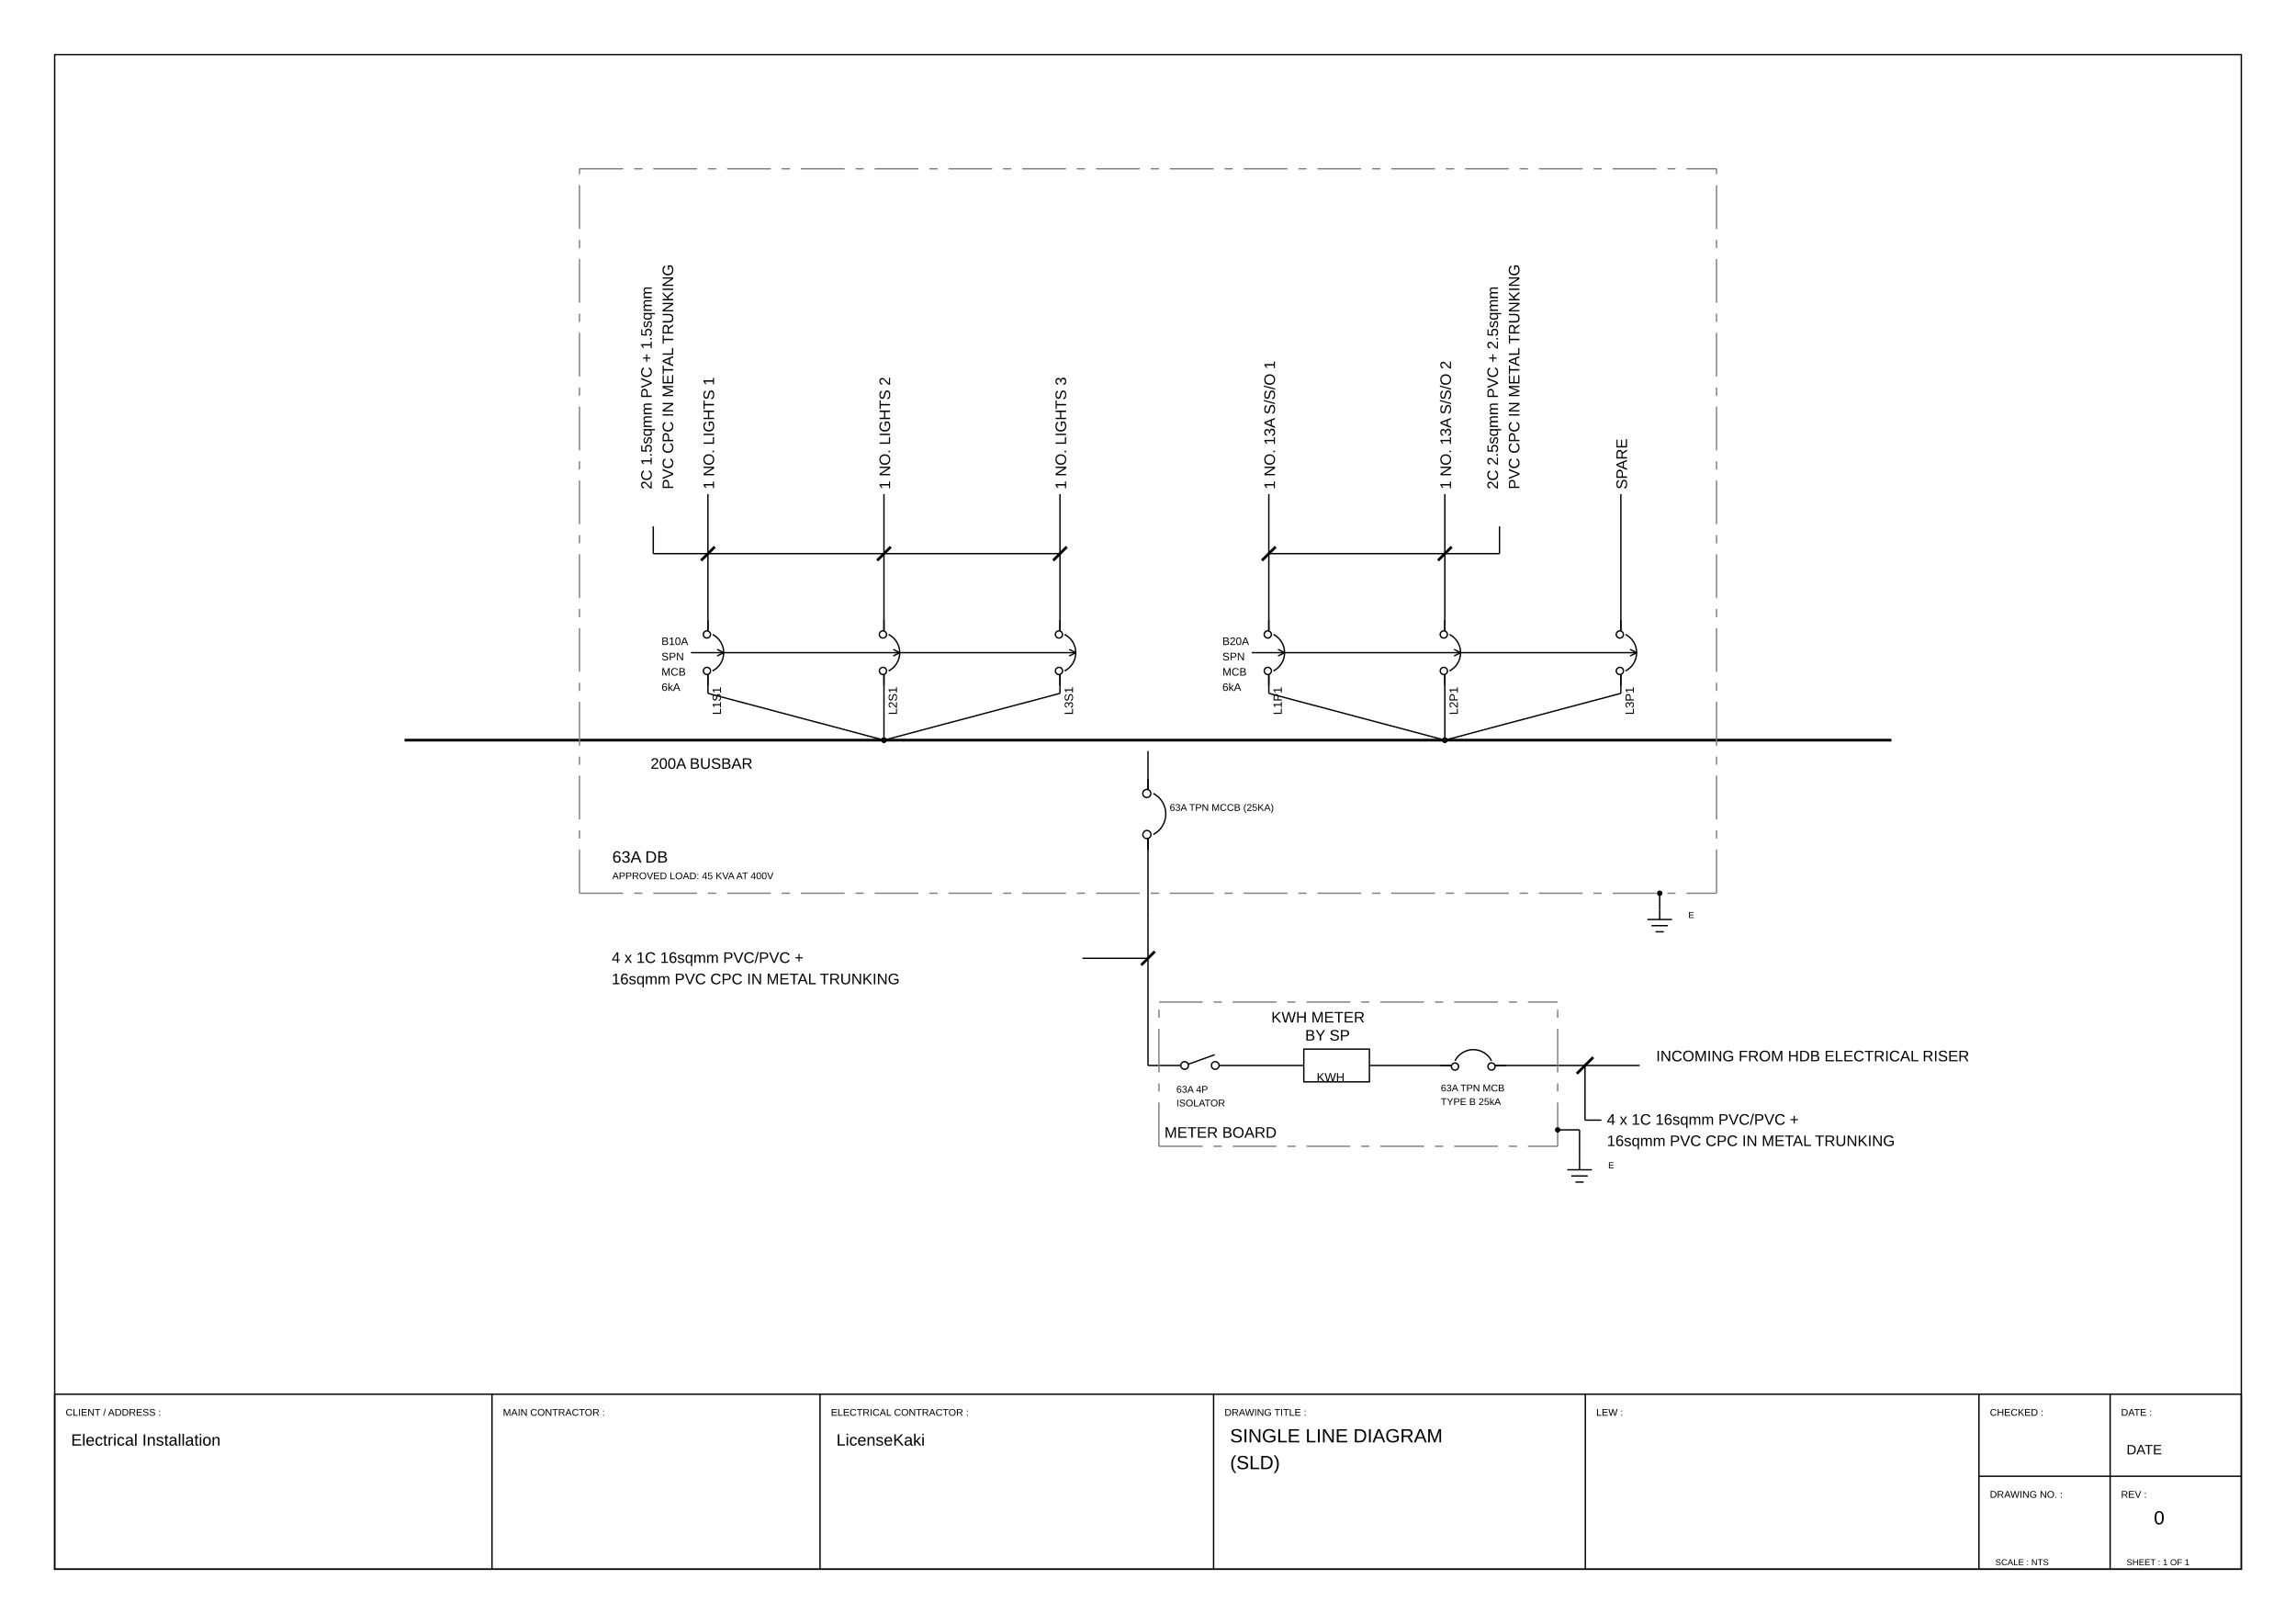
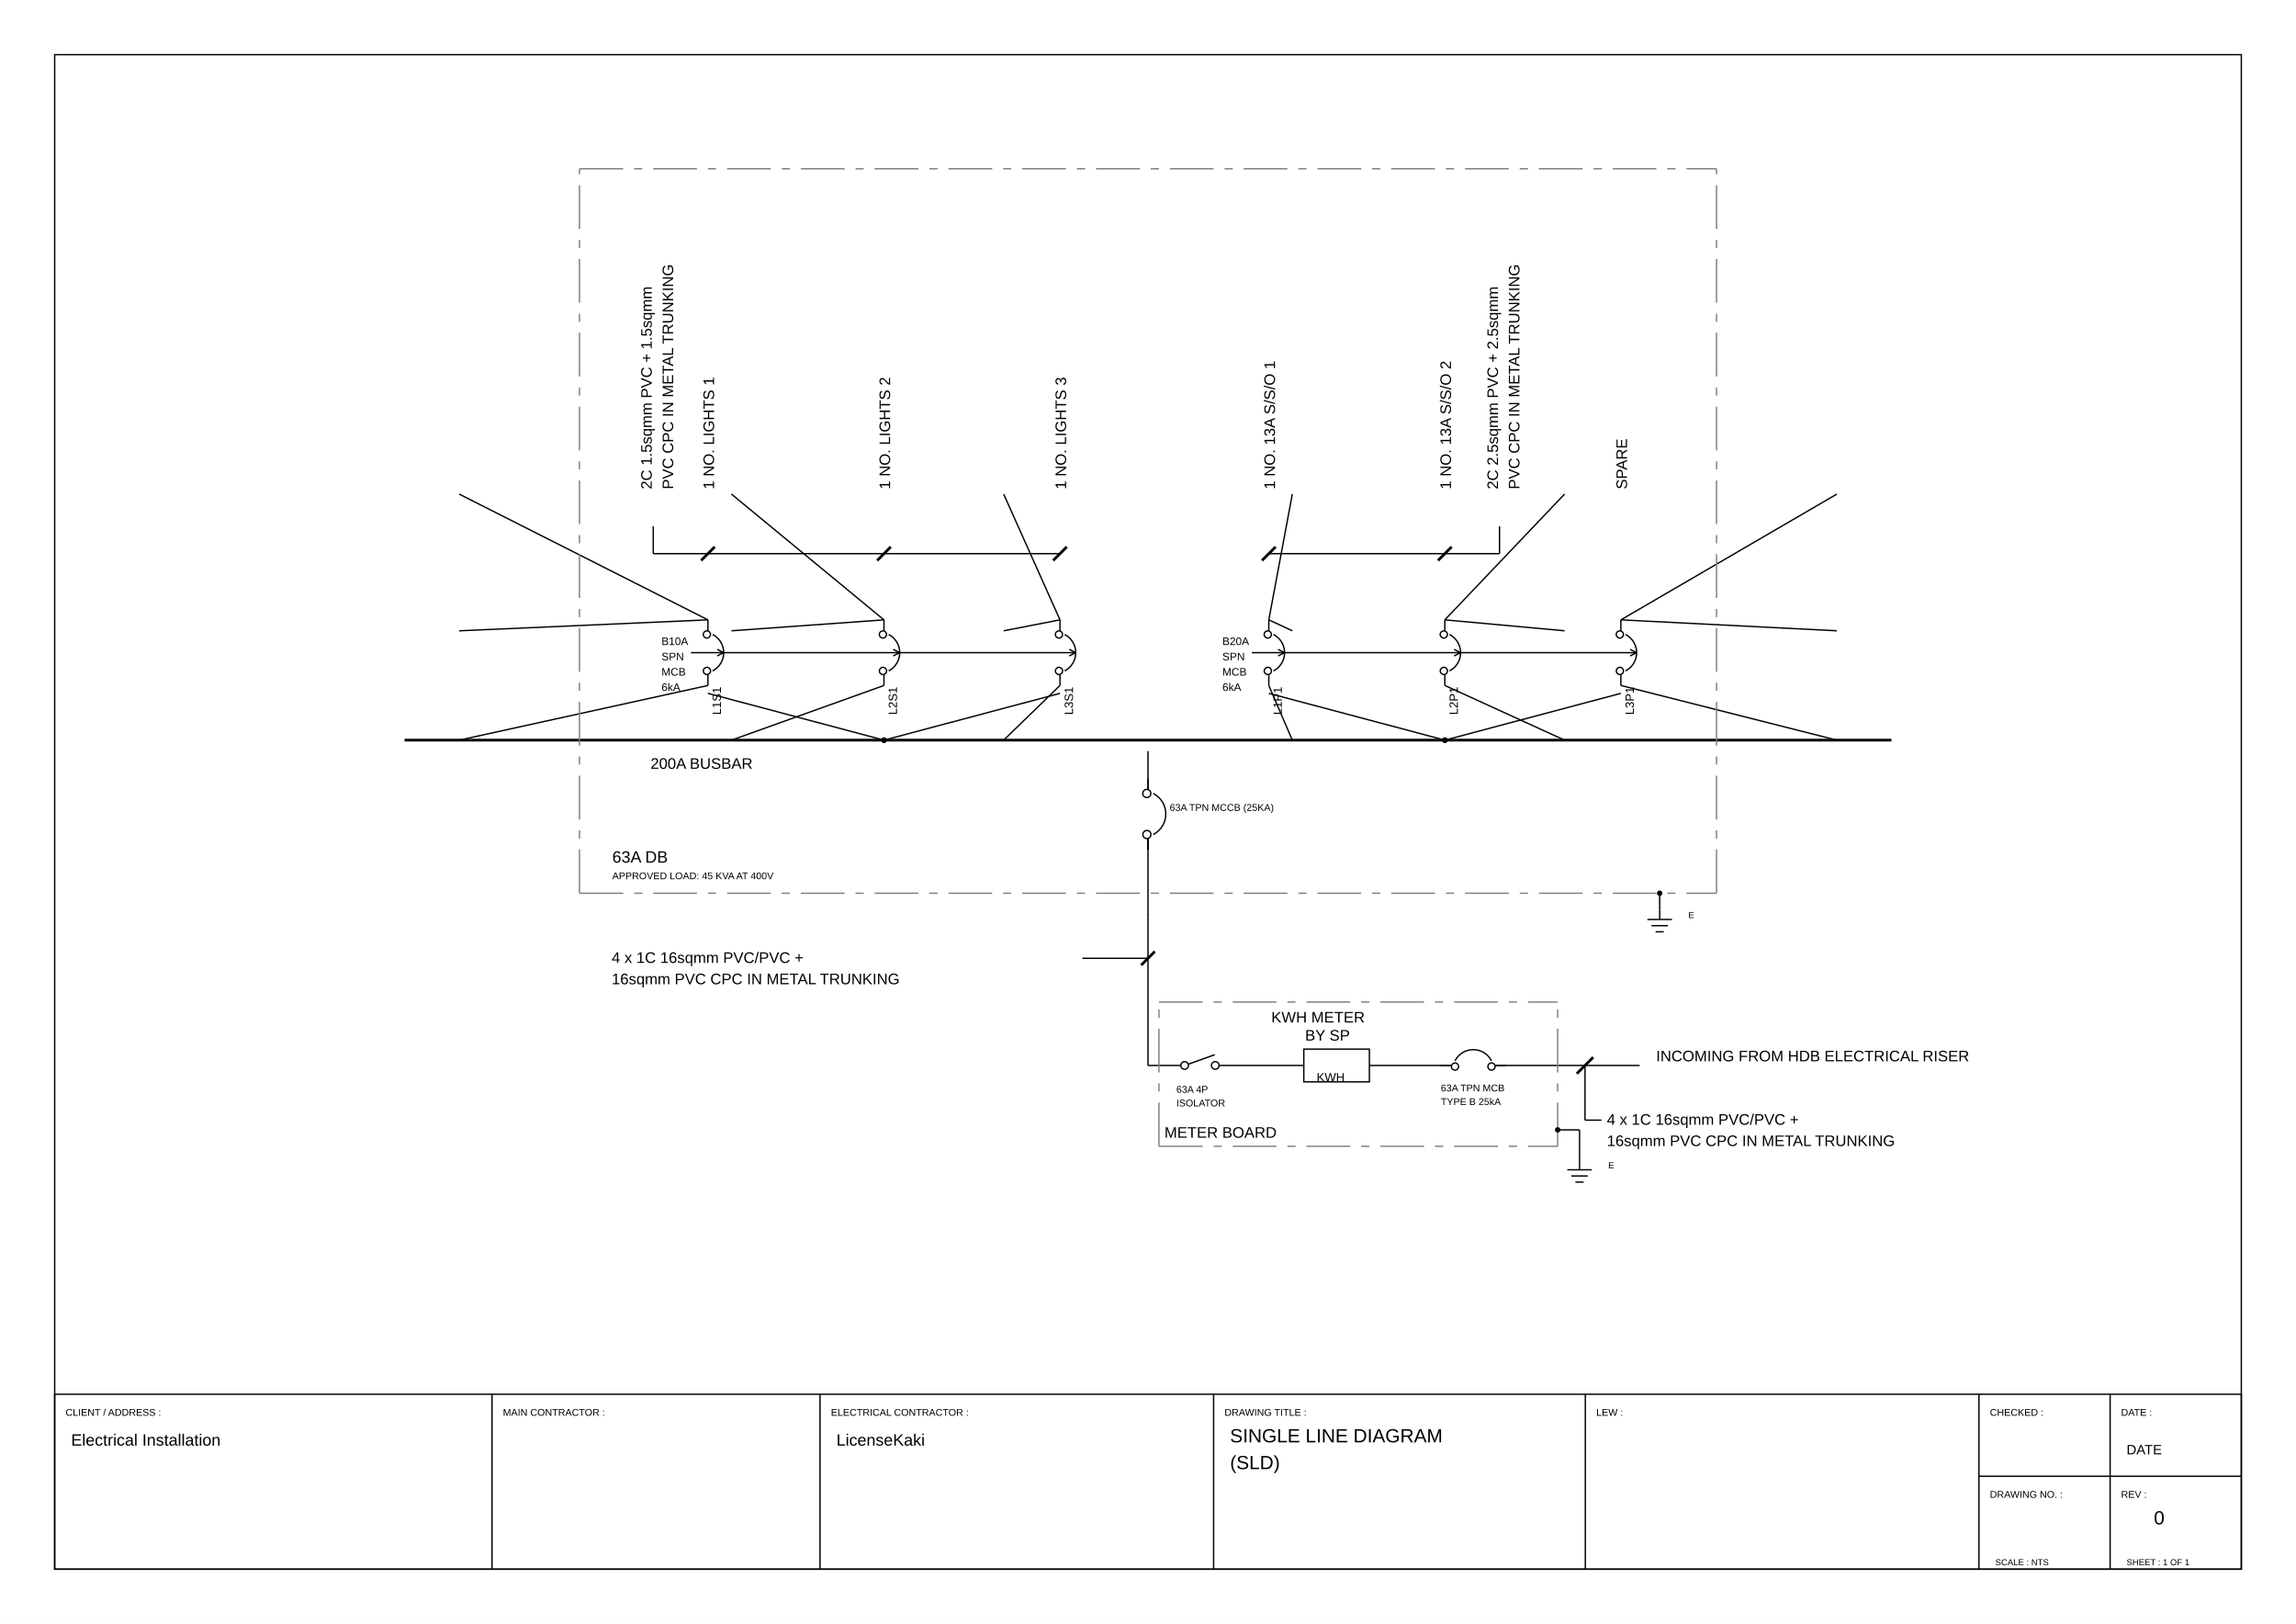
<svg xmlns="http://www.w3.org/2000/svg" viewBox="0 0 420.0 297.0" width="420.0mm" height="297.0mm">
  <rect width="420.0" height="297.0" fill="white" />
  <polygon points="10.00,287.00 410.00,287.00 410.00,10.00 10.00,10.00" stroke="#000000" stroke-width="0.25" fill="none" />
  <polygon points="10.00,287.00 410.00,287.00 410.00,255.00 10.00,255.00" stroke="#000000" stroke-width="0.25" fill="none" />
  <line x1="90.00" y1="255.00" x2="90.00" y2="287.00" stroke="#000000" stroke-width="0.25" fill="none" />
  <line x1="150.00" y1="255.00" x2="150.00" y2="287.00" stroke="#000000" stroke-width="0.25" fill="none" />
  <line x1="222.00" y1="255.00" x2="222.00" y2="287.00" stroke="#000000" stroke-width="0.25" fill="none" />
  <line x1="290.00" y1="255.00" x2="290.00" y2="287.00" stroke="#000000" stroke-width="0.25" fill="none" />
  <line x1="362.00" y1="255.00" x2="362.00" y2="287.00" stroke="#000000" stroke-width="0.25" fill="none" />
  <line x1="362.00" y1="270.00" x2="410.00" y2="270.00" stroke="#000000" stroke-width="0.25" fill="none" />
  <line x1="386.00" y1="255.00" x2="386.00" y2="287.00" stroke="#000000" stroke-width="0.25" fill="none" />
  <text x="12.00" y="258.94" font-family="Arial, Helvetica, sans-serif" font-size="1.8" fill="#000000">CLIENT / ADDRESS :</text>
  <text x="92.00" y="258.94" font-family="Arial, Helvetica, sans-serif" font-size="1.8" fill="#000000">MAIN CONTRACTOR :</text>
  <text x="152.00" y="258.94" font-family="Arial, Helvetica, sans-serif" font-size="1.8" fill="#000000">ELECTRICAL CONTRACTOR :</text>
  <text x="224.00" y="258.94" font-family="Arial, Helvetica, sans-serif" font-size="1.8" fill="#000000">DRAWING TITLE :</text>
  <text x="292.00" y="258.94" font-family="Arial, Helvetica, sans-serif" font-size="1.8" fill="#000000">LEW :</text>
  <text x="364.00" y="258.94" font-family="Arial, Helvetica, sans-serif" font-size="1.8" fill="#000000">CHECKED :</text>
  <text x="388.00" y="258.94" font-family="Arial, Helvetica, sans-serif" font-size="1.8" fill="#000000">DATE :</text>
  <text x="364.00" y="273.94" font-family="Arial, Helvetica, sans-serif" font-size="1.8" fill="#000000">DRAWING NO. :</text>
  <text x="388.00" y="273.94" font-family="Arial, Helvetica, sans-serif" font-size="1.8" fill="#000000">REV :</text>
  <circle cx="222.30" cy="194.87" r="0.70" stroke="#000000" stroke-width="0.25" fill="none" />
  <circle cx="216.70" cy="194.87" r="0.70" stroke="#000000" stroke-width="0.25" fill="none" />
  <polyline points="217.36,194.64 222.21,192.90" stroke="#000000" stroke-width="0.25" fill="none" />
  <text x="215.18" y="199.86" font-family="Arial, Helvetica, sans-serif" font-size="1.8" fill="#000000">
    <tspan x="215.18">63A 4P</tspan>
    <tspan x="215.18" dy="2.5">ISOLATOR</tspan>
  </text>
  <polygon points="238.50,191.88 250.50,191.88 250.50,197.87 238.50,197.87" stroke="#000000" stroke-width="0.25" fill="none" />
  <text x="240.84" y="197.79" font-family="Arial, Helvetica, sans-serif" font-size="2.2" fill="#000000">KWH</text>
  <text x="232.55" y="187.01" font-family="Arial, Helvetica, sans-serif" font-size="2.8" fill="#000000">KWH METER</text>
  <text x="238.74" y="190.31" font-family="Arial, Helvetica, sans-serif" font-size="2.8" fill="#000000">BY SP</text>
  <path d="M 272.84,194.02 A 3.75,3.75 0 0,0 266.16,194.02" stroke="#000000" stroke-width="0.25" fill="none" />
  <circle cx="266.16" cy="195.07" r="0.66" stroke="#000000" stroke-width="0.25" fill="none" />
  <circle cx="272.84" cy="195.06" r="0.66" stroke="#000000" stroke-width="0.25" fill="none" />
  <line x1="265.50" y1="194.87" x2="263.50" y2="194.87" stroke="#000000" stroke-width="0.25" fill="none" />
  <line x1="273.50" y1="194.87" x2="275.50" y2="194.87" stroke="#000000" stroke-width="0.25" fill="none" />
  <text x="263.56" y="199.61" font-family="Arial, Helvetica, sans-serif" font-size="1.8" fill="#000000">
    <tspan x="263.56">63A TPN MCB</tspan>
    <tspan x="263.56" dy="2.5">TYPE B 25kA</tspan>
  </text>
  <text x="302.94" y="194.11" font-family="Arial, Helvetica, sans-serif" font-size="2.8" fill="#000000">INCOMING FROM HDB ELECTRICAL RISER</text>
  <text x="293.94" y="205.71" font-family="Arial, Helvetica, sans-serif" font-size="2.8" fill="#000000">
    <tspan x="293.94">4 x 1C 16sqmm PVC/PVC +</tspan>
    <tspan x="293.94" dy="3.9">16sqmm PVC CPC IN METAL TRUNKING</tspan>
  </text>
  <text x="213.00" y="208.09" font-family="Arial, Helvetica, sans-serif" font-size="2.8" fill="#000000">METER BOARD</text>
  <line x1="288.94" y1="212.15" x2="288.94" y2="213.95" stroke="#000000" stroke-width="0.25" fill="none" />
  <line x1="286.69" y1="213.95" x2="291.19" y2="213.95" stroke="#000000" stroke-width="0.25" fill="none" />
  <line x1="287.44" y1="215.08" x2="290.44" y2="215.08" stroke="#000000" stroke-width="0.25" fill="none" />
  <line x1="288.19" y1="216.20" x2="289.69" y2="216.20" stroke="#000000" stroke-width="0.25" fill="none" />
  <text x="294.19" y="213.68" font-family="Arial, Helvetica, sans-serif" font-size="1.6" fill="#000000">E</text>
  <path d="M 210.96,152.63 A 4.22,4.22 0 0,0 210.96,145.12" stroke="#000000" stroke-width="0.25" fill="none" />
  <circle cx="209.78" cy="145.12" r="0.74" stroke="#000000" stroke-width="0.25" fill="none" />
  <circle cx="209.80" cy="152.63" r="0.74" stroke="#000000" stroke-width="0.25" fill="none" />
  <line x1="210.00" y1="153.37" x2="210.00" y2="155.37" stroke="#000000" stroke-width="0.25" fill="none" />
  <line x1="210.00" y1="144.37" x2="210.00" y2="142.37" stroke="#000000" stroke-width="0.25" fill="none" />
  <text x="213.96" y="148.31" font-family="Arial, Helvetica, sans-serif" font-size="1.8" fill="#000000">63A TPN MCCB (25KA)</text>
  <line x1="74.00" y1="135.37" x2="346.00" y2="135.37" stroke="#000000" stroke-width="0.50" fill="none" />
  <text x="119.00" y="140.61" font-family="Arial, Helvetica, sans-serif" font-size="2.8" fill="#000000">200A BUSBAR</text>
  <text x="131.00" y="131.63" font-family="Arial, Helvetica, sans-serif" font-size="2.2" fill="#000000" transform="rotate(-90.0,131.00,130.75)">L1S1</text>
  <path d="M 130.35,122.71 A 3.75,3.75 0 0,0 130.35,116.04" stroke="#000000" stroke-width="0.25" fill="none" />
  <circle cx="129.31" cy="116.04" r="0.66" stroke="#000000" stroke-width="0.25" fill="none" />
  <circle cx="129.32" cy="122.71" r="0.66" stroke="#000000" stroke-width="0.25" fill="none" />
  <line x1="129.50" y1="123.37" x2="129.50" y2="125.37" stroke="#000000" stroke-width="0.25" fill="none" />
  <line x1="129.50" y1="115.37" x2="129.50" y2="113.37" stroke="#000000" stroke-width="0.25" fill="none" />
  <line x1="126.39" y1="119.37" x2="132.39" y2="119.37" stroke="#000000" stroke-width="0.25" fill="none" />
  <line x1="132.39" y1="119.37" x2="131.19" y2="118.77" stroke="#000000" stroke-width="0.25" fill="none" />
  <line x1="132.39" y1="119.37" x2="131.19" y2="119.97" stroke="#000000" stroke-width="0.25" fill="none" />
  <text x="121.00" y="117.97" font-family="Arial, Helvetica, sans-serif" font-size="2.0" fill="#000000">
    <tspan x="121.00">B10A</tspan>
    <tspan x="121.00" dy="2.8">SPN</tspan>
    <tspan x="121.00" dy="2.8">MCB</tspan>
    <tspan x="121.00" dy="2.8">6kA</tspan>
  </text>
  <text x="129.50" y="90.61" font-family="Arial, Helvetica, sans-serif" font-size="2.8" fill="#000000" transform="rotate(-90.0,129.50,89.49)">1 NO. LIGHTS 1</text>
  <text x="163.20" y="131.63" font-family="Arial, Helvetica, sans-serif" font-size="2.2" fill="#000000" transform="rotate(-90.0,163.20,130.75)">L2S1</text>
  <path d="M 162.55,122.71 A 3.75,3.75 0 0,0 162.55,116.04" stroke="#000000" stroke-width="0.25" fill="none" />
  <circle cx="161.51" cy="116.04" r="0.66" stroke="#000000" stroke-width="0.25" fill="none" />
  <circle cx="161.52" cy="122.71" r="0.66" stroke="#000000" stroke-width="0.25" fill="none" />
  <line x1="161.70" y1="123.37" x2="161.70" y2="125.37" stroke="#000000" stroke-width="0.25" fill="none" />
  <line x1="161.70" y1="115.37" x2="161.70" y2="113.37" stroke="#000000" stroke-width="0.25" fill="none" />
  <line x1="132.39" y1="119.37" x2="164.59" y2="119.37" stroke="#000000" stroke-width="0.25" fill="none" />
  <line x1="164.59" y1="119.37" x2="163.39" y2="118.77" stroke="#000000" stroke-width="0.25" fill="none" />
  <line x1="164.59" y1="119.37" x2="163.39" y2="119.97" stroke="#000000" stroke-width="0.25" fill="none" />
  <text x="161.70" y="90.61" font-family="Arial, Helvetica, sans-serif" font-size="2.8" fill="#000000" transform="rotate(-90.0,161.70,89.49)">1 NO. LIGHTS 2</text>
  <text x="195.40" y="131.63" font-family="Arial, Helvetica, sans-serif" font-size="2.2" fill="#000000" transform="rotate(-90.0,195.40,130.75)">L3S1</text>
  <path d="M 194.75,122.71 A 3.75,3.75 0 0,0 194.75,116.04" stroke="#000000" stroke-width="0.25" fill="none" />
  <circle cx="193.71" cy="116.04" r="0.66" stroke="#000000" stroke-width="0.25" fill="none" />
  <circle cx="193.72" cy="122.71" r="0.66" stroke="#000000" stroke-width="0.25" fill="none" />
  <line x1="193.90" y1="123.37" x2="193.90" y2="125.37" stroke="#000000" stroke-width="0.25" fill="none" />
  <line x1="193.90" y1="115.37" x2="193.90" y2="113.37" stroke="#000000" stroke-width="0.25" fill="none" />
  <line x1="164.59" y1="119.37" x2="196.79" y2="119.37" stroke="#000000" stroke-width="0.25" fill="none" />
  <line x1="196.79" y1="119.37" x2="195.59" y2="118.77" stroke="#000000" stroke-width="0.25" fill="none" />
  <line x1="196.79" y1="119.37" x2="195.59" y2="119.97" stroke="#000000" stroke-width="0.25" fill="none" />
  <text x="193.90" y="90.61" font-family="Arial, Helvetica, sans-serif" font-size="2.8" fill="#000000" transform="rotate(-90.0,193.90,89.49)">1 NO. LIGHTS 3</text>
  <text x="233.60" y="131.63" font-family="Arial, Helvetica, sans-serif" font-size="2.2" fill="#000000" transform="rotate(-90.0,233.60,130.75)">L1P1</text>
  <path d="M 232.95,122.71 A 3.75,3.75 0 0,0 232.95,116.04" stroke="#000000" stroke-width="0.25" fill="none" />
  <circle cx="231.91" cy="116.04" r="0.66" stroke="#000000" stroke-width="0.25" fill="none" />
  <circle cx="231.92" cy="122.71" r="0.66" stroke="#000000" stroke-width="0.25" fill="none" />
  <line x1="232.10" y1="123.37" x2="232.10" y2="125.37" stroke="#000000" stroke-width="0.25" fill="none" />
  <line x1="232.10" y1="115.37" x2="232.10" y2="113.37" stroke="#000000" stroke-width="0.25" fill="none" />
  <line x1="228.99" y1="119.37" x2="234.99" y2="119.37" stroke="#000000" stroke-width="0.25" fill="none" />
  <line x1="234.99" y1="119.37" x2="233.79" y2="118.77" stroke="#000000" stroke-width="0.25" fill="none" />
  <line x1="234.99" y1="119.37" x2="233.79" y2="119.97" stroke="#000000" stroke-width="0.25" fill="none" />
  <text x="223.60" y="117.97" font-family="Arial, Helvetica, sans-serif" font-size="2.0" fill="#000000">
    <tspan x="223.60">B20A</tspan>
    <tspan x="223.60" dy="2.8">SPN</tspan>
    <tspan x="223.60" dy="2.8">MCB</tspan>
    <tspan x="223.60" dy="2.8">6kA</tspan>
  </text>
  <text x="232.10" y="90.61" font-family="Arial, Helvetica, sans-serif" font-size="2.8" fill="#000000" transform="rotate(-90.0,232.10,89.49)">1 NO. 13A S/S/O 1</text>
  <text x="265.80" y="131.63" font-family="Arial, Helvetica, sans-serif" font-size="2.2" fill="#000000" transform="rotate(-90.0,265.80,130.75)">L2P1</text>
  <path d="M 265.15,122.71 A 3.75,3.75 0 0,0 265.15,116.04" stroke="#000000" stroke-width="0.25" fill="none" />
  <circle cx="264.11" cy="116.04" r="0.66" stroke="#000000" stroke-width="0.25" fill="none" />
  <circle cx="264.12" cy="122.71" r="0.66" stroke="#000000" stroke-width="0.25" fill="none" />
  <line x1="264.30" y1="123.37" x2="264.30" y2="125.37" stroke="#000000" stroke-width="0.25" fill="none" />
  <line x1="264.30" y1="115.37" x2="264.30" y2="113.37" stroke="#000000" stroke-width="0.25" fill="none" />
  <line x1="234.99" y1="119.37" x2="267.19" y2="119.37" stroke="#000000" stroke-width="0.25" fill="none" />
  <line x1="267.19" y1="119.37" x2="265.99" y2="118.77" stroke="#000000" stroke-width="0.25" fill="none" />
  <line x1="267.19" y1="119.37" x2="265.99" y2="119.97" stroke="#000000" stroke-width="0.25" fill="none" />
  <text x="264.30" y="90.61" font-family="Arial, Helvetica, sans-serif" font-size="2.8" fill="#000000" transform="rotate(-90.0,264.30,89.49)">1 NO. 13A S/S/O 2</text>
  <text x="298.00" y="131.63" font-family="Arial, Helvetica, sans-serif" font-size="2.2" fill="#000000" transform="rotate(-90.0,298.00,130.75)">L3P1</text>
  <path d="M 297.35,122.71 A 3.75,3.75 0 0,0 297.35,116.04" stroke="#000000" stroke-width="0.25" fill="none" />
  <circle cx="296.31" cy="116.04" r="0.66" stroke="#000000" stroke-width="0.25" fill="none" />
  <circle cx="296.32" cy="122.71" r="0.66" stroke="#000000" stroke-width="0.25" fill="none" />
  <line x1="296.50" y1="123.37" x2="296.50" y2="125.37" stroke="#000000" stroke-width="0.25" fill="none" />
  <line x1="296.50" y1="115.37" x2="296.50" y2="113.37" stroke="#000000" stroke-width="0.25" fill="none" />
  <line x1="267.19" y1="119.37" x2="299.39" y2="119.37" stroke="#000000" stroke-width="0.25" fill="none" />
  <line x1="299.39" y1="119.37" x2="298.19" y2="118.77" stroke="#000000" stroke-width="0.25" fill="none" />
  <line x1="299.39" y1="119.37" x2="298.19" y2="119.97" stroke="#000000" stroke-width="0.25" fill="none" />
  <text x="296.50" y="90.61" font-family="Arial, Helvetica, sans-serif" font-size="2.8" fill="#000000" transform="rotate(-90.0,296.50,89.49)">SPARE</text>
  <text x="118.10" y="90.61" font-family="Arial, Helvetica, sans-serif" font-size="2.8" fill="#000000" transform="rotate(-90.0,118.10,89.49)">2C 1.5sqmm PVC + 1.5sqmm</text>
  <text x="122.02" y="90.61" font-family="Arial, Helvetica, sans-serif" font-size="2.8" fill="#000000" transform="rotate(-90.0,122.02,89.49)">PVC CPC IN METAL TRUNKING</text>
  <text x="272.90" y="90.61" font-family="Arial, Helvetica, sans-serif" font-size="2.8" fill="#000000" transform="rotate(-90.0,272.90,89.49)">2C 2.5sqmm PVC + 2.5sqmm</text>
  <text x="276.82" y="90.61" font-family="Arial, Helvetica, sans-serif" font-size="2.8" fill="#000000" transform="rotate(-90.0,276.82,89.49)">PVC CPC IN METAL TRUNKING</text>
  <text x="112.00" y="157.77" font-family="Arial, Helvetica, sans-serif" font-size="3.0" fill="#000000">63A DB</text>
  <text x="112.00" y="160.81" font-family="Arial, Helvetica, sans-serif" font-size="1.8" fill="#000000">APPROVED LOAD: 45 KVA AT 400V</text>
  <line x1="303.60" y1="166.37" x2="303.60" y2="168.17" stroke="#000000" stroke-width="0.25" fill="none" />
  <line x1="301.35" y1="168.17" x2="305.85" y2="168.17" stroke="#000000" stroke-width="0.25" fill="none" />
  <line x1="302.10" y1="169.30" x2="305.10" y2="169.30" stroke="#000000" stroke-width="0.25" fill="none" />
  <line x1="302.85" y1="170.42" x2="304.35" y2="170.42" stroke="#000000" stroke-width="0.25" fill="none" />
  <text x="308.85" y="167.90" font-family="Arial, Helvetica, sans-serif" font-size="1.6" fill="#000000">E</text>
  <text x="111.89" y="176.11" font-family="Arial, Helvetica, sans-serif" font-size="2.8" fill="#000000">
    <tspan x="111.89">4 x 1C 16sqmm PVC/PVC +</tspan>
    <tspan x="111.89" dy="3.9">16sqmm PVC CPC IN METAL TRUNKING</tspan>
  </text>
  <line x1="210.00" y1="194.87" x2="216.00" y2="194.87" stroke="#000000" stroke-width="0.25" fill="none" />
  <line x1="223.00" y1="194.87" x2="238.50" y2="194.87" stroke="#000000" stroke-width="0.25" fill="none" />
  <line x1="250.50" y1="194.87" x2="265.50" y2="194.87" stroke="#000000" stroke-width="0.25" fill="none" />
  <line x1="273.50" y1="194.87" x2="299.94" y2="194.87" stroke="#000000" stroke-width="0.25" fill="none" />
+   <line x1="288.44" y1="196.37" x2="291.44" y2="193.37" stroke="#000000" stroke-width="0.50" fill="none" />
  <line x1="289.94" y1="194.87" x2="289.94" y2="204.87" stroke="#000000" stroke-width="0.25" fill="none" />
+   <line x1="289.94" y1="204.87" x2="292.94" y2="204.87" stroke="#000000" stroke-width="0.25" fill="none" />
  <line x1="210.00" y1="194.87" x2="210.00" y2="167.27" stroke="#000000" stroke-width="0.25" fill="none" />
+   <line x1="208.75" y1="176.52" x2="211.25" y2="174.02" stroke="#000000" stroke-width="0.50" fill="none" />
+   <line x1="210.00" y1="175.27" x2="198.00" y2="175.27" stroke="#000000" stroke-width="0.25" fill="none" />
  <line x1="284.94" y1="206.65" x2="288.94" y2="206.65" stroke="#000000" stroke-width="0.25" fill="none" />
  <line x1="288.94" y1="206.65" x2="288.94" y2="212.15" stroke="#000000" stroke-width="0.25" fill="none" />
  <line x1="210.00" y1="167.37" x2="210.00" y2="153.37" stroke="#000000" stroke-width="0.25" fill="none" />
  <line x1="210.00" y1="155.37" x2="210.00" y2="153.37" stroke="#000000" stroke-width="0.25" fill="none" />
  <line x1="210.00" y1="144.37" x2="210.00" y2="142.37" stroke="#000000" stroke-width="0.25" fill="none" />
  <line x1="210.00" y1="142.37" x2="210.00" y2="137.37" stroke="#000000" stroke-width="0.25" fill="none" />
-   <line x1="129.50" y1="126.81" x2="129.50" y2="123.37" stroke="#000000" stroke-width="0.25" fill="none" />
-   <line x1="129.50" y1="115.37" x2="129.50" y2="113.37" stroke="#000000" stroke-width="0.25" fill="none" />
-   <line x1="129.50" y1="113.37" x2="129.50" y2="90.37" stroke="#000000" stroke-width="0.25" fill="none" />
-   <line x1="161.70" y1="135.37" x2="161.70" y2="123.37" stroke="#000000" stroke-width="0.25" fill="none" />
-   <line x1="161.70" y1="115.37" x2="161.70" y2="113.37" stroke="#000000" stroke-width="0.25" fill="none" />
-   <line x1="161.70" y1="113.37" x2="161.70" y2="90.37" stroke="#000000" stroke-width="0.25" fill="none" />
-   <line x1="193.90" y1="126.81" x2="193.90" y2="123.37" stroke="#000000" stroke-width="0.25" fill="none" />
-   <line x1="193.90" y1="115.37" x2="193.90" y2="113.37" stroke="#000000" stroke-width="0.25" fill="none" />
-   <line x1="193.90" y1="113.37" x2="193.90" y2="90.37" stroke="#000000" stroke-width="0.25" fill="none" />
-   <line x1="232.10" y1="126.81" x2="232.10" y2="123.37" stroke="#000000" stroke-width="0.25" fill="none" />
-   <line x1="232.10" y1="115.37" x2="232.10" y2="113.37" stroke="#000000" stroke-width="0.25" fill="none" />
-   <line x1="232.10" y1="113.37" x2="232.10" y2="90.37" stroke="#000000" stroke-width="0.25" fill="none" />
-   <line x1="264.30" y1="135.37" x2="264.30" y2="123.37" stroke="#000000" stroke-width="0.25" fill="none" />
-   <line x1="264.30" y1="115.37" x2="264.30" y2="113.37" stroke="#000000" stroke-width="0.25" fill="none" />
-   <line x1="264.30" y1="113.37" x2="264.30" y2="90.37" stroke="#000000" stroke-width="0.25" fill="none" />
-   <line x1="296.50" y1="126.81" x2="296.50" y2="123.37" stroke="#000000" stroke-width="0.25" fill="none" />
-   <line x1="296.50" y1="115.37" x2="296.50" y2="113.37" stroke="#000000" stroke-width="0.25" fill="none" />
-   <line x1="296.50" y1="113.37" x2="296.50" y2="90.37" stroke="#000000" stroke-width="0.25" fill="none" />
-   <line x1="119.50" y1="101.26" x2="119.50" y2="96.26" stroke="#000000" stroke-width="0.25" fill="none" />
-   <line x1="274.30" y1="101.26" x2="274.30" y2="96.26" stroke="#000000" stroke-width="0.25" fill="none" />
-   <line x1="303.60" y1="163.37" x2="303.60" y2="166.37" stroke="#000000" stroke-width="0.25" fill="none" />
-   <line x1="288.44" y1="196.37" x2="291.44" y2="193.37" stroke="#000000" stroke-width="0.50" fill="none" />
-   <line x1="208.75" y1="176.52" x2="211.25" y2="174.02" stroke="#000000" stroke-width="0.50" fill="none" />
+   <line x1="84.00" y1="135.37" x2="129.50" y2="125.37" stroke="#000000" stroke-width="0.25" fill="none" />
+   <line x1="84.00" y1="115.37" x2="129.50" y2="113.37" stroke="#000000" stroke-width="0.25" fill="none" />
+   <line x1="129.50" y1="113.37" x2="84.00" y2="90.37" stroke="#000000" stroke-width="0.25" fill="none" />
+   <line x1="133.80" y1="135.37" x2="161.70" y2="125.37" stroke="#000000" stroke-width="0.25" fill="none" />
+   <line x1="133.80" y1="115.37" x2="161.70" y2="113.37" stroke="#000000" stroke-width="0.25" fill="none" />
+   <line x1="161.70" y1="113.37" x2="133.80" y2="90.37" stroke="#000000" stroke-width="0.25" fill="none" />
+   <line x1="183.60" y1="135.37" x2="193.90" y2="125.37" stroke="#000000" stroke-width="0.25" fill="none" />
+   <line x1="183.60" y1="115.37" x2="193.90" y2="113.37" stroke="#000000" stroke-width="0.25" fill="none" />
+   <line x1="193.90" y1="113.37" x2="183.60" y2="90.37" stroke="#000000" stroke-width="0.25" fill="none" />
+   <line x1="236.40" y1="135.37" x2="232.10" y2="125.37" stroke="#000000" stroke-width="0.25" fill="none" />
+   <line x1="236.40" y1="115.37" x2="232.10" y2="113.37" stroke="#000000" stroke-width="0.25" fill="none" />
+   <line x1="232.10" y1="113.37" x2="236.40" y2="90.37" stroke="#000000" stroke-width="0.25" fill="none" />
+   <line x1="286.20" y1="135.37" x2="264.30" y2="125.37" stroke="#000000" stroke-width="0.25" fill="none" />
+   <line x1="286.20" y1="115.37" x2="264.30" y2="113.37" stroke="#000000" stroke-width="0.25" fill="none" />
+   <line x1="264.30" y1="113.37" x2="286.20" y2="90.37" stroke="#000000" stroke-width="0.25" fill="none" />
+   <line x1="336.00" y1="135.37" x2="296.50" y2="125.37" stroke="#000000" stroke-width="0.25" fill="none" />
+   <line x1="336.00" y1="115.37" x2="296.50" y2="113.37" stroke="#000000" stroke-width="0.25" fill="none" />
+   <line x1="296.50" y1="113.37" x2="336.00" y2="90.37" stroke="#000000" stroke-width="0.25" fill="none" />
+   <line x1="119.50" y1="101.26" x2="193.90" y2="101.26" stroke="#000000" stroke-width="0.25" fill="none" />
  <line x1="128.25" y1="102.51" x2="130.75" y2="100.01" stroke="#000000" stroke-width="0.50" fill="none" />
  <line x1="160.45" y1="102.51" x2="162.95" y2="100.01" stroke="#000000" stroke-width="0.50" fill="none" />
  <line x1="192.65" y1="102.51" x2="195.15" y2="100.01" stroke="#000000" stroke-width="0.50" fill="none" />
+   <line x1="119.50" y1="101.26" x2="119.50" y2="96.26" stroke="#000000" stroke-width="0.25" fill="none" />
+   <line x1="232.10" y1="101.26" x2="274.30" y2="101.26" stroke="#000000" stroke-width="0.25" fill="none" />
  <line x1="230.85" y1="102.51" x2="233.35" y2="100.01" stroke="#000000" stroke-width="0.50" fill="none" />
  <line x1="263.05" y1="102.51" x2="265.55" y2="100.01" stroke="#000000" stroke-width="0.50" fill="none" />
-   <line x1="289.94" y1="204.87" x2="292.94" y2="204.87" stroke="#000000" stroke-width="0.25" fill="none" />
-   <line x1="210.00" y1="175.27" x2="198.00" y2="175.27" stroke="#000000" stroke-width="0.25" fill="none" />
-   <line x1="119.50" y1="101.26" x2="193.90" y2="101.26" stroke="#000000" stroke-width="0.25" fill="none" />
-   <line x1="232.10" y1="101.26" x2="274.30" y2="101.26" stroke="#000000" stroke-width="0.25" fill="none" />
+   <line x1="274.30" y1="101.26" x2="274.30" y2="96.26" stroke="#000000" stroke-width="0.25" fill="none" />
+   <line x1="303.60" y1="163.37" x2="303.60" y2="166.37" stroke="#000000" stroke-width="0.25" fill="none" />
  <line x1="161.70" y1="135.37" x2="129.50" y2="126.81" stroke="#000000" stroke-width="0.25" fill="none" />
  <line x1="161.70" y1="135.37" x2="193.90" y2="126.81" stroke="#000000" stroke-width="0.25" fill="none" />
  <line x1="264.30" y1="135.37" x2="232.10" y2="126.81" stroke="#000000" stroke-width="0.25" fill="none" />
  <line x1="264.30" y1="135.37" x2="296.50" y2="126.81" stroke="#000000" stroke-width="0.25" fill="none" />
  <line x1="212.00" y1="209.65" x2="220.00" y2="209.65" stroke="#808080" stroke-width="0.25" fill="none" />
  <line x1="222.00" y1="209.65" x2="223.50" y2="209.65" stroke="#808080" stroke-width="0.25" fill="none" />
  <line x1="225.50" y1="209.65" x2="233.50" y2="209.65" stroke="#808080" stroke-width="0.25" fill="none" />
  <line x1="235.50" y1="209.65" x2="237.00" y2="209.65" stroke="#808080" stroke-width="0.25" fill="none" />
  <line x1="239.00" y1="209.65" x2="247.00" y2="209.65" stroke="#808080" stroke-width="0.25" fill="none" />
  <line x1="249.00" y1="209.65" x2="250.50" y2="209.65" stroke="#808080" stroke-width="0.25" fill="none" />
  <line x1="252.50" y1="209.65" x2="260.50" y2="209.65" stroke="#808080" stroke-width="0.25" fill="none" />
  <line x1="262.50" y1="209.65" x2="264.00" y2="209.65" stroke="#808080" stroke-width="0.25" fill="none" />
  <line x1="266.00" y1="209.65" x2="274.00" y2="209.65" stroke="#808080" stroke-width="0.25" fill="none" />
  <line x1="276.00" y1="209.65" x2="277.50" y2="209.65" stroke="#808080" stroke-width="0.25" fill="none" />
  <line x1="279.50" y1="209.65" x2="284.94" y2="209.65" stroke="#808080" stroke-width="0.25" fill="none" />
  <line x1="212.00" y1="183.27" x2="220.00" y2="183.27" stroke="#808080" stroke-width="0.25" fill="none" />
  <line x1="222.00" y1="183.27" x2="223.50" y2="183.27" stroke="#808080" stroke-width="0.25" fill="none" />
  <line x1="225.50" y1="183.27" x2="233.50" y2="183.27" stroke="#808080" stroke-width="0.25" fill="none" />
  <line x1="235.50" y1="183.27" x2="237.00" y2="183.27" stroke="#808080" stroke-width="0.25" fill="none" />
  <line x1="239.00" y1="183.27" x2="247.00" y2="183.27" stroke="#808080" stroke-width="0.25" fill="none" />
  <line x1="249.00" y1="183.27" x2="250.50" y2="183.27" stroke="#808080" stroke-width="0.25" fill="none" />
  <line x1="252.50" y1="183.27" x2="260.50" y2="183.27" stroke="#808080" stroke-width="0.25" fill="none" />
  <line x1="262.50" y1="183.27" x2="264.00" y2="183.27" stroke="#808080" stroke-width="0.25" fill="none" />
  <line x1="266.00" y1="183.27" x2="274.00" y2="183.27" stroke="#808080" stroke-width="0.25" fill="none" />
  <line x1="276.00" y1="183.27" x2="277.50" y2="183.27" stroke="#808080" stroke-width="0.25" fill="none" />
  <line x1="279.50" y1="183.27" x2="284.94" y2="183.27" stroke="#808080" stroke-width="0.25" fill="none" />
  <line x1="212.00" y1="209.65" x2="212.00" y2="201.65" stroke="#808080" stroke-width="0.25" fill="none" />
  <line x1="212.00" y1="199.65" x2="212.00" y2="198.15" stroke="#808080" stroke-width="0.25" fill="none" />
  <line x1="212.00" y1="196.15" x2="212.00" y2="188.15" stroke="#808080" stroke-width="0.25" fill="none" />
  <line x1="212.00" y1="186.15" x2="212.00" y2="184.65" stroke="#808080" stroke-width="0.25" fill="none" />
  <line x1="284.94" y1="209.65" x2="284.94" y2="201.65" stroke="#808080" stroke-width="0.25" fill="none" />
  <line x1="284.94" y1="199.65" x2="284.94" y2="198.15" stroke="#808080" stroke-width="0.25" fill="none" />
  <line x1="284.94" y1="196.15" x2="284.94" y2="188.15" stroke="#808080" stroke-width="0.25" fill="none" />
  <line x1="284.94" y1="186.15" x2="284.94" y2="184.65" stroke="#808080" stroke-width="0.25" fill="none" />
  <line x1="106.00" y1="163.37" x2="114.00" y2="163.37" stroke="#808080" stroke-width="0.25" fill="none" />
  <line x1="116.00" y1="163.37" x2="117.50" y2="163.37" stroke="#808080" stroke-width="0.25" fill="none" />
  <line x1="119.50" y1="163.37" x2="127.50" y2="163.37" stroke="#808080" stroke-width="0.25" fill="none" />
  <line x1="129.50" y1="163.37" x2="131.00" y2="163.37" stroke="#808080" stroke-width="0.25" fill="none" />
  <line x1="133.00" y1="163.37" x2="141.00" y2="163.37" stroke="#808080" stroke-width="0.25" fill="none" />
  <line x1="143.00" y1="163.37" x2="144.50" y2="163.37" stroke="#808080" stroke-width="0.25" fill="none" />
  <line x1="146.50" y1="163.37" x2="154.50" y2="163.37" stroke="#808080" stroke-width="0.25" fill="none" />
  <line x1="156.50" y1="163.37" x2="158.00" y2="163.37" stroke="#808080" stroke-width="0.25" fill="none" />
  <line x1="160.00" y1="163.37" x2="168.00" y2="163.37" stroke="#808080" stroke-width="0.25" fill="none" />
  <line x1="170.00" y1="163.37" x2="171.50" y2="163.37" stroke="#808080" stroke-width="0.25" fill="none" />
  <line x1="173.50" y1="163.37" x2="181.50" y2="163.37" stroke="#808080" stroke-width="0.25" fill="none" />
  <line x1="183.50" y1="163.37" x2="185.00" y2="163.37" stroke="#808080" stroke-width="0.25" fill="none" />
  <line x1="187.00" y1="163.37" x2="195.00" y2="163.37" stroke="#808080" stroke-width="0.25" fill="none" />
  <line x1="197.00" y1="163.37" x2="198.50" y2="163.37" stroke="#808080" stroke-width="0.25" fill="none" />
  <line x1="200.50" y1="163.37" x2="208.50" y2="163.37" stroke="#808080" stroke-width="0.25" fill="none" />
  <line x1="210.50" y1="163.37" x2="212.00" y2="163.37" stroke="#808080" stroke-width="0.25" fill="none" />
  <line x1="214.00" y1="163.37" x2="222.00" y2="163.37" stroke="#808080" stroke-width="0.25" fill="none" />
  <line x1="224.00" y1="163.37" x2="225.50" y2="163.37" stroke="#808080" stroke-width="0.25" fill="none" />
  <line x1="227.50" y1="163.37" x2="235.50" y2="163.37" stroke="#808080" stroke-width="0.25" fill="none" />
  <line x1="237.50" y1="163.37" x2="239.00" y2="163.37" stroke="#808080" stroke-width="0.25" fill="none" />
  <line x1="241.00" y1="163.37" x2="249.00" y2="163.37" stroke="#808080" stroke-width="0.25" fill="none" />
  <line x1="251.00" y1="163.37" x2="252.50" y2="163.37" stroke="#808080" stroke-width="0.25" fill="none" />
  <line x1="254.50" y1="163.37" x2="262.50" y2="163.37" stroke="#808080" stroke-width="0.25" fill="none" />
  <line x1="264.50" y1="163.37" x2="266.00" y2="163.37" stroke="#808080" stroke-width="0.25" fill="none" />
  <line x1="268.00" y1="163.37" x2="276.00" y2="163.37" stroke="#808080" stroke-width="0.25" fill="none" />
  <line x1="278.00" y1="163.37" x2="279.50" y2="163.37" stroke="#808080" stroke-width="0.25" fill="none" />
  <line x1="281.50" y1="163.37" x2="289.50" y2="163.37" stroke="#808080" stroke-width="0.25" fill="none" />
  <line x1="291.50" y1="163.37" x2="293.00" y2="163.37" stroke="#808080" stroke-width="0.25" fill="none" />
  <line x1="295.00" y1="163.37" x2="303.00" y2="163.37" stroke="#808080" stroke-width="0.25" fill="none" />
  <line x1="305.00" y1="163.37" x2="306.50" y2="163.37" stroke="#808080" stroke-width="0.25" fill="none" />
  <line x1="308.50" y1="163.37" x2="314.00" y2="163.37" stroke="#808080" stroke-width="0.25" fill="none" />
  <line x1="106.00" y1="30.87" x2="114.00" y2="30.87" stroke="#808080" stroke-width="0.25" fill="none" />
  <line x1="116.00" y1="30.87" x2="117.50" y2="30.87" stroke="#808080" stroke-width="0.25" fill="none" />
  <line x1="119.50" y1="30.87" x2="127.50" y2="30.87" stroke="#808080" stroke-width="0.25" fill="none" />
  <line x1="129.50" y1="30.87" x2="131.00" y2="30.87" stroke="#808080" stroke-width="0.25" fill="none" />
  <line x1="133.00" y1="30.87" x2="141.00" y2="30.87" stroke="#808080" stroke-width="0.25" fill="none" />
  <line x1="143.00" y1="30.87" x2="144.50" y2="30.87" stroke="#808080" stroke-width="0.25" fill="none" />
  <line x1="146.50" y1="30.87" x2="154.50" y2="30.87" stroke="#808080" stroke-width="0.25" fill="none" />
  <line x1="156.50" y1="30.87" x2="158.00" y2="30.87" stroke="#808080" stroke-width="0.25" fill="none" />
  <line x1="160.00" y1="30.87" x2="168.00" y2="30.87" stroke="#808080" stroke-width="0.25" fill="none" />
  <line x1="170.00" y1="30.87" x2="171.50" y2="30.87" stroke="#808080" stroke-width="0.25" fill="none" />
  <line x1="173.50" y1="30.87" x2="181.50" y2="30.87" stroke="#808080" stroke-width="0.25" fill="none" />
  <line x1="183.50" y1="30.87" x2="185.00" y2="30.87" stroke="#808080" stroke-width="0.25" fill="none" />
  <line x1="187.00" y1="30.87" x2="195.00" y2="30.87" stroke="#808080" stroke-width="0.25" fill="none" />
  <line x1="197.00" y1="30.87" x2="198.50" y2="30.87" stroke="#808080" stroke-width="0.25" fill="none" />
  <line x1="200.50" y1="30.87" x2="208.50" y2="30.87" stroke="#808080" stroke-width="0.25" fill="none" />
  <line x1="210.50" y1="30.87" x2="212.00" y2="30.87" stroke="#808080" stroke-width="0.25" fill="none" />
  <line x1="214.00" y1="30.87" x2="222.00" y2="30.87" stroke="#808080" stroke-width="0.25" fill="none" />
  <line x1="224.00" y1="30.87" x2="225.50" y2="30.87" stroke="#808080" stroke-width="0.25" fill="none" />
  <line x1="227.50" y1="30.87" x2="235.50" y2="30.87" stroke="#808080" stroke-width="0.25" fill="none" />
  <line x1="237.50" y1="30.87" x2="239.00" y2="30.87" stroke="#808080" stroke-width="0.25" fill="none" />
  <line x1="241.00" y1="30.87" x2="249.00" y2="30.87" stroke="#808080" stroke-width="0.25" fill="none" />
  <line x1="251.00" y1="30.87" x2="252.50" y2="30.87" stroke="#808080" stroke-width="0.25" fill="none" />
  <line x1="254.50" y1="30.87" x2="262.50" y2="30.87" stroke="#808080" stroke-width="0.25" fill="none" />
  <line x1="264.50" y1="30.87" x2="266.00" y2="30.87" stroke="#808080" stroke-width="0.25" fill="none" />
  <line x1="268.00" y1="30.87" x2="276.00" y2="30.87" stroke="#808080" stroke-width="0.25" fill="none" />
  <line x1="278.00" y1="30.87" x2="279.50" y2="30.87" stroke="#808080" stroke-width="0.25" fill="none" />
  <line x1="281.50" y1="30.87" x2="289.50" y2="30.87" stroke="#808080" stroke-width="0.25" fill="none" />
  <line x1="291.50" y1="30.87" x2="293.00" y2="30.87" stroke="#808080" stroke-width="0.25" fill="none" />
  <line x1="295.00" y1="30.87" x2="303.00" y2="30.87" stroke="#808080" stroke-width="0.25" fill="none" />
  <line x1="305.00" y1="30.87" x2="306.50" y2="30.87" stroke="#808080" stroke-width="0.25" fill="none" />
  <line x1="308.50" y1="30.87" x2="314.00" y2="30.87" stroke="#808080" stroke-width="0.25" fill="none" />
  <line x1="106.00" y1="163.37" x2="106.00" y2="155.37" stroke="#808080" stroke-width="0.25" fill="none" />
  <line x1="106.00" y1="153.37" x2="106.00" y2="151.87" stroke="#808080" stroke-width="0.25" fill="none" />
  <line x1="106.00" y1="149.87" x2="106.00" y2="141.87" stroke="#808080" stroke-width="0.25" fill="none" />
  <line x1="106.00" y1="139.87" x2="106.00" y2="138.37" stroke="#808080" stroke-width="0.25" fill="none" />
  <line x1="106.00" y1="136.37" x2="106.00" y2="128.37" stroke="#808080" stroke-width="0.25" fill="none" />
  <line x1="106.00" y1="126.37" x2="106.00" y2="124.87" stroke="#808080" stroke-width="0.25" fill="none" />
  <line x1="106.00" y1="122.87" x2="106.00" y2="114.87" stroke="#808080" stroke-width="0.25" fill="none" />
  <line x1="106.00" y1="112.87" x2="106.00" y2="111.37" stroke="#808080" stroke-width="0.25" fill="none" />
  <line x1="106.00" y1="109.37" x2="106.00" y2="101.37" stroke="#808080" stroke-width="0.25" fill="none" />
  <line x1="106.00" y1="99.37" x2="106.00" y2="97.87" stroke="#808080" stroke-width="0.25" fill="none" />
  <line x1="106.00" y1="95.87" x2="106.00" y2="87.87" stroke="#808080" stroke-width="0.25" fill="none" />
  <line x1="106.00" y1="85.87" x2="106.00" y2="84.37" stroke="#808080" stroke-width="0.25" fill="none" />
  <line x1="106.00" y1="82.37" x2="106.00" y2="74.37" stroke="#808080" stroke-width="0.25" fill="none" />
  <line x1="106.00" y1="72.37" x2="106.00" y2="70.87" stroke="#808080" stroke-width="0.25" fill="none" />
  <line x1="106.00" y1="68.87" x2="106.00" y2="60.87" stroke="#808080" stroke-width="0.25" fill="none" />
  <line x1="106.00" y1="58.87" x2="106.00" y2="57.37" stroke="#808080" stroke-width="0.25" fill="none" />
  <line x1="106.00" y1="55.37" x2="106.00" y2="47.37" stroke="#808080" stroke-width="0.25" fill="none" />
  <line x1="106.00" y1="45.37" x2="106.00" y2="43.87" stroke="#808080" stroke-width="0.25" fill="none" />
  <line x1="106.00" y1="41.87" x2="106.00" y2="33.87" stroke="#808080" stroke-width="0.25" fill="none" />
  <line x1="106.00" y1="31.87" x2="106.00" y2="30.87" stroke="#808080" stroke-width="0.25" fill="none" />
  <line x1="314.00" y1="163.37" x2="314.00" y2="155.37" stroke="#808080" stroke-width="0.25" fill="none" />
  <line x1="314.00" y1="153.37" x2="314.00" y2="151.87" stroke="#808080" stroke-width="0.25" fill="none" />
  <line x1="314.00" y1="149.87" x2="314.00" y2="141.87" stroke="#808080" stroke-width="0.25" fill="none" />
  <line x1="314.00" y1="139.87" x2="314.00" y2="138.37" stroke="#808080" stroke-width="0.25" fill="none" />
  <line x1="314.00" y1="136.37" x2="314.00" y2="128.37" stroke="#808080" stroke-width="0.25" fill="none" />
  <line x1="314.00" y1="126.37" x2="314.00" y2="124.87" stroke="#808080" stroke-width="0.25" fill="none" />
  <line x1="314.00" y1="122.87" x2="314.00" y2="114.87" stroke="#808080" stroke-width="0.25" fill="none" />
  <line x1="314.00" y1="112.87" x2="314.00" y2="111.37" stroke="#808080" stroke-width="0.25" fill="none" />
  <line x1="314.00" y1="109.37" x2="314.00" y2="101.37" stroke="#808080" stroke-width="0.25" fill="none" />
  <line x1="314.00" y1="99.37" x2="314.00" y2="97.87" stroke="#808080" stroke-width="0.25" fill="none" />
  <line x1="314.00" y1="95.87" x2="314.00" y2="87.87" stroke="#808080" stroke-width="0.25" fill="none" />
  <line x1="314.00" y1="85.87" x2="314.00" y2="84.37" stroke="#808080" stroke-width="0.25" fill="none" />
  <line x1="314.00" y1="82.37" x2="314.00" y2="74.37" stroke="#808080" stroke-width="0.25" fill="none" />
  <line x1="314.00" y1="72.37" x2="314.00" y2="70.87" stroke="#808080" stroke-width="0.25" fill="none" />
  <line x1="314.00" y1="68.87" x2="314.00" y2="60.87" stroke="#808080" stroke-width="0.25" fill="none" />
  <line x1="314.00" y1="58.87" x2="314.00" y2="57.37" stroke="#808080" stroke-width="0.25" fill="none" />
  <line x1="314.00" y1="55.37" x2="314.00" y2="47.37" stroke="#808080" stroke-width="0.25" fill="none" />
  <line x1="314.00" y1="45.37" x2="314.00" y2="43.87" stroke="#808080" stroke-width="0.25" fill="none" />
  <line x1="314.00" y1="41.87" x2="314.00" y2="33.87" stroke="#808080" stroke-width="0.25" fill="none" />
  <line x1="314.00" y1="31.87" x2="314.00" y2="30.87" stroke="#808080" stroke-width="0.25" fill="none" />
  <circle cx="284.94" cy="206.65" r="0.50" fill="rgb(0,0,0)" stroke="none" />
  <circle cx="161.70" cy="135.37" r="0.50" fill="rgb(0,0,0)" stroke="none" />
  <circle cx="161.70" cy="135.37" r="0.50" fill="rgb(0,0,0)" stroke="none" />
  <circle cx="161.70" cy="135.37" r="0.50" fill="rgb(0,0,0)" stroke="none" />
  <circle cx="264.30" cy="135.37" r="0.50" fill="rgb(0,0,0)" stroke="none" />
  <circle cx="264.30" cy="135.37" r="0.50" fill="rgb(0,0,0)" stroke="none" />
  <circle cx="264.30" cy="135.37" r="0.50" fill="rgb(0,0,0)" stroke="none" />
  <circle cx="303.60" cy="163.37" r="0.50" fill="rgb(0,0,0)" stroke="none" />
  <text x="13.00" y="264.40" font-family="Arial, Helvetica, sans-serif" font-size="3.0" fill="#000000">Electrical Installation</text>
  <text x="153.00" y="264.40" font-family="Arial, Helvetica, sans-serif" font-size="3.0" fill="#000000">LicenseKaki</text>
  <text x="225.00" y="263.80" font-family="Arial, Helvetica, sans-serif" font-size="3.5" fill="#000000">
    <tspan x="225.00">SINGLE LINE DIAGRAM</tspan>
    <tspan x="225.00" dy="4.9">(SLD)</tspan>
  </text>
  <text x="389.00" y="266.00" font-family="Arial, Helvetica, sans-serif" font-size="2.5" fill="#000000">DATE</text>
  <text x="365.00" y="278.00" font-family="Arial, Helvetica, sans-serif" font-size="2.5" fill="#000000" />
  <text x="394.00" y="278.80" font-family="Arial, Helvetica, sans-serif" font-size="3.5" fill="#000000">0</text>
  <text x="365.00" y="286.28" font-family="Arial, Helvetica, sans-serif" font-size="1.6" fill="#000000">SCALE : NTS</text>
  <text x="389.00" y="286.28" font-family="Arial, Helvetica, sans-serif" font-size="1.6" fill="#000000">SHEET : 1 OF 1</text>
</svg>
